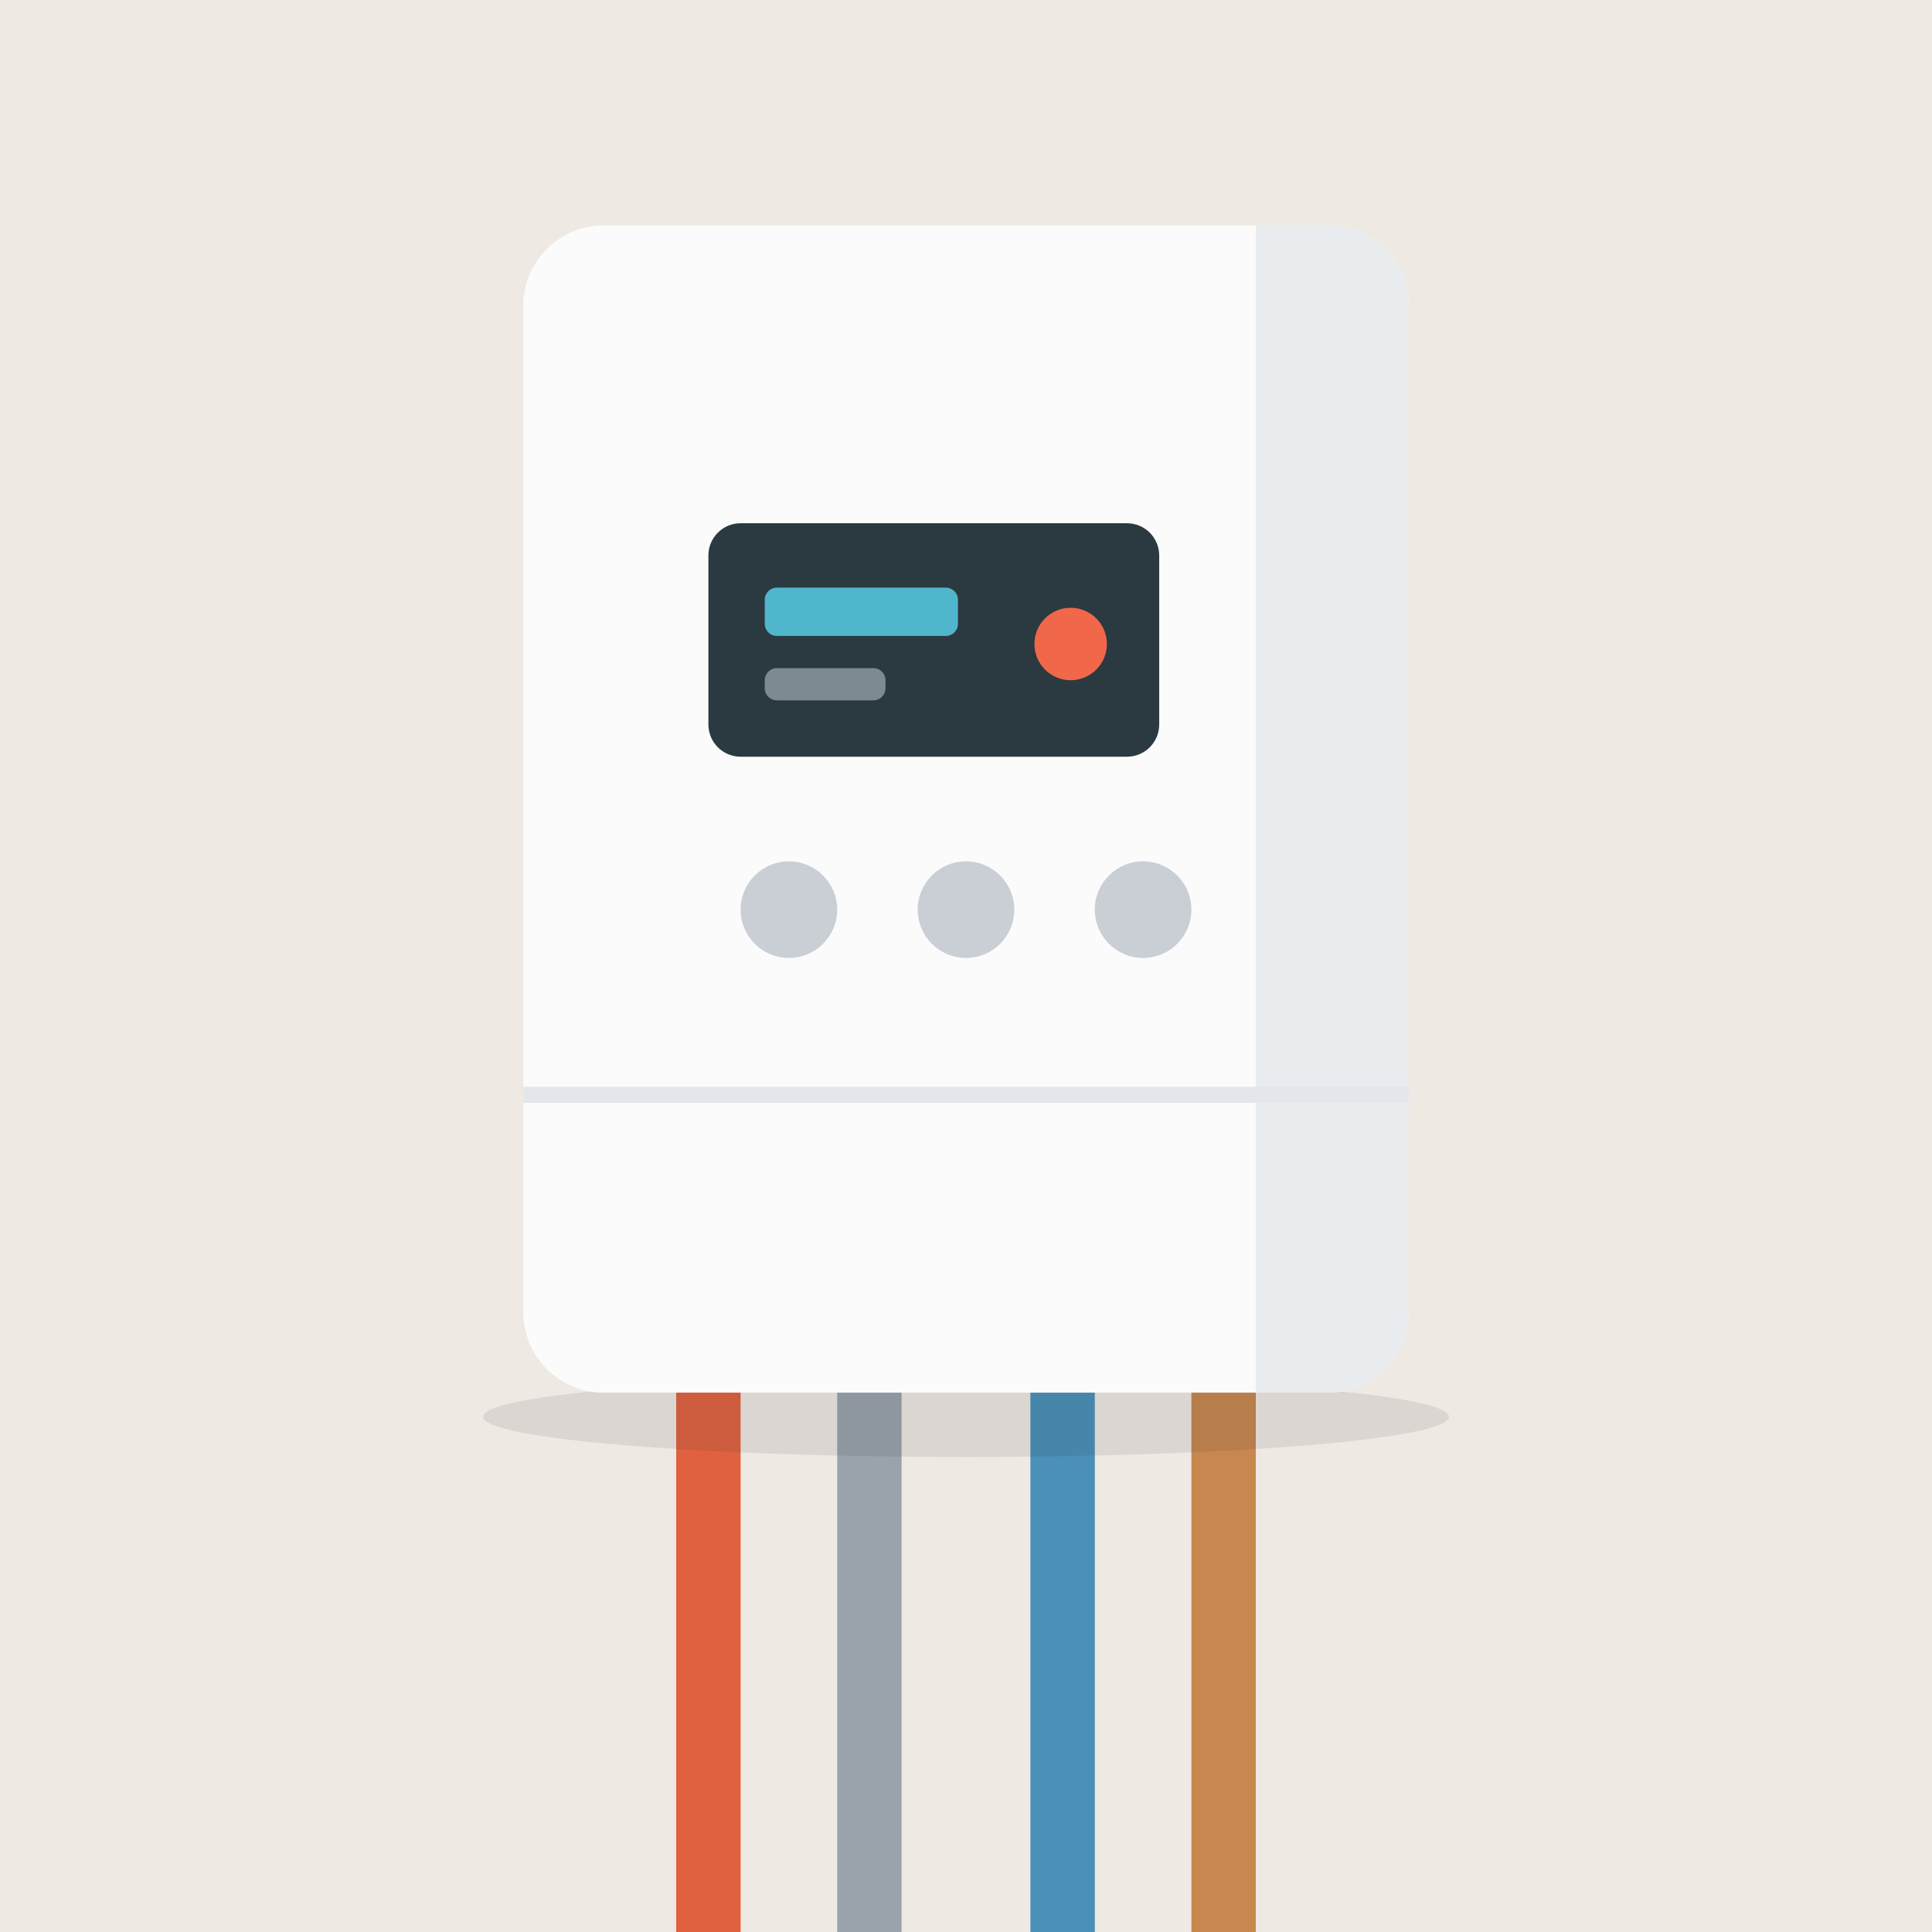
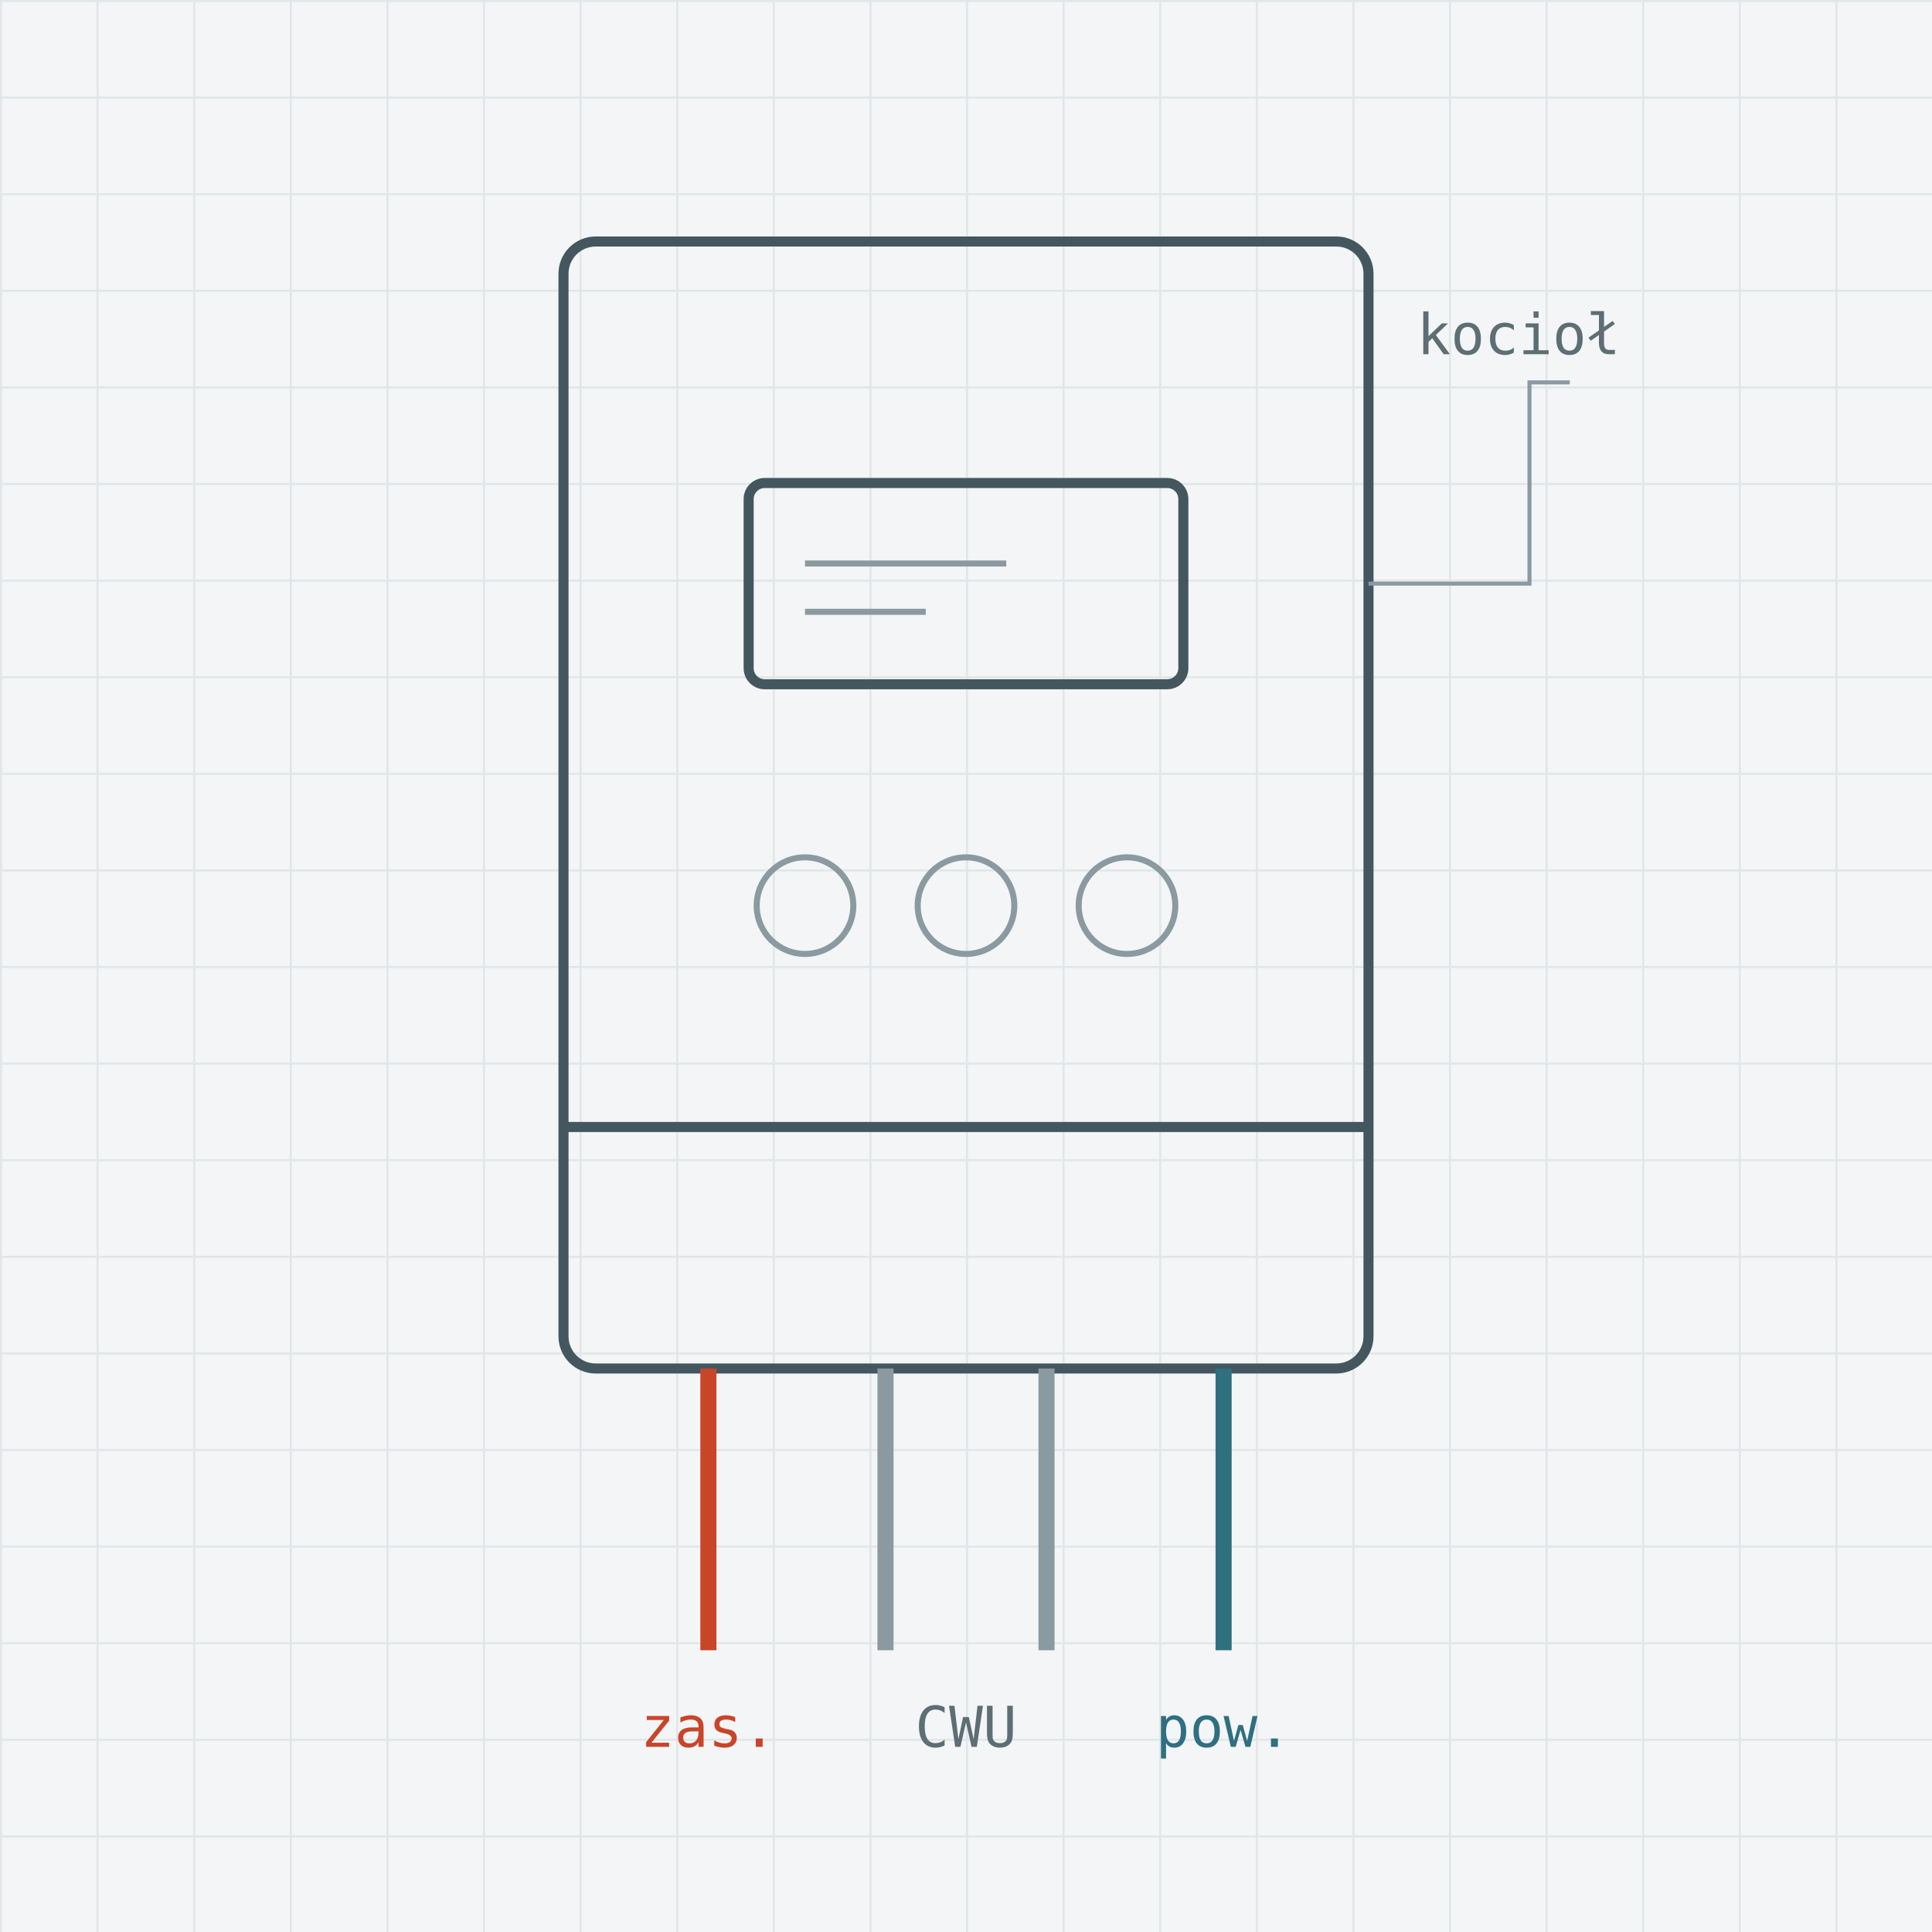
- <svg xmlns="http://www.w3.org/2000/svg" width="480" height="480" viewBox="0 0 480 480">
-   <rect width="480" height="480" fill="#efe9e3" />
-   <g stroke-width="16" fill="none">
-     <path d="M176 340v140" stroke="#e0613f" />
-     <path d="M216 340v140" stroke="#9aa3ab" />
-     <path d="M264 340v140" stroke="#4a90b8" />
-     <path d="M304 340v140" stroke="#c8874f" />
+ <svg xmlns="http://www.w3.org/2000/svg" width="480" height="480" viewBox="0 0 480 480" font-family="IBM Plex Mono, Consolas, monospace" font-size="14">
+   <defs>
+     <pattern id="grid" width="24" height="24" patternUnits="userSpaceOnUse">
+       <path d="M24 0H0v24" fill="none" stroke="#e1e6e8" stroke-width="1" />
+     </pattern>
+   </defs>
+   <rect width="480" height="480" fill="#f3f5f6" />
+   <rect width="480" height="480" fill="url(#grid)" />
+   <g fill="none" stroke="#44575e" stroke-width="2.5" stroke-linejoin="round">
+     <rect x="140" y="60" width="200" height="280" rx="8" />
+     <path d="M140 280h200" />
+     <rect x="186" y="120" width="108" height="50" rx="4" />
  </g>
-   <ellipse cx="240" cy="352" rx="120" ry="10" fill="#1f2d33" opacity="0.1" />
-   <rect x="130" y="56" width="220" height="290" rx="20" fill="#fbfbfc" />
-   <path d="M312 56h18a20 20 0 0 1 20 20v250a20 20 0 0 1-20 20h-18z" fill="#e9ecef" />
-   <rect x="130" y="270" width="220" height="4" fill="#e3e6ea" />
-   <rect x="176" y="130" width="112" height="58" rx="8" fill="#2b3a40" />
-   <rect x="190" y="146" width="48" height="12" rx="3" fill="#4fb6cb" />
-   <rect x="190" y="166" width="30" height="8" rx="3" fill="#7d8a90" />
-   <circle cx="266" cy="160" r="9" fill="#f0674a" />
-   <g fill="#c9cfd5">
-     <circle cx="196" cy="226" r="12" />
-     <circle cx="240" cy="226" r="12" />
-     <circle cx="284" cy="226" r="12" />
+   <g fill="none" stroke="#8a9aa0" stroke-width="1.5">
+     <circle cx="200" cy="225" r="12" />
+     <circle cx="240" cy="225" r="12" />
+     <circle cx="280" cy="225" r="12" />
+     <path d="M200 140h50M200 152h30" />
+   </g>
+   <g fill="none" stroke-width="4">
+     <path d="M176 340v70" stroke="#c8452a" />
+     <path d="M304 340v70" stroke="#2f6f80" />
+     <path d="M220 340v70M260 340v70" stroke="#8a9aa0" />
+   </g>
+   <g fill="#5d6e74" text-anchor="middle">
+     <text x="176" y="434" fill="#c8452a">zas.</text>
+     <text x="240" y="434">CWU</text>
+     <text x="304" y="434" fill="#2f6f80">pow.</text>
+   </g>
+   <g fill="#5d6e74">
+     <path d="M340 145h40v-50h10" fill="none" stroke="#8a9aa0" stroke-width="1" />
+     <text x="352" y="88">kocioł</text>
  </g>
</svg>
